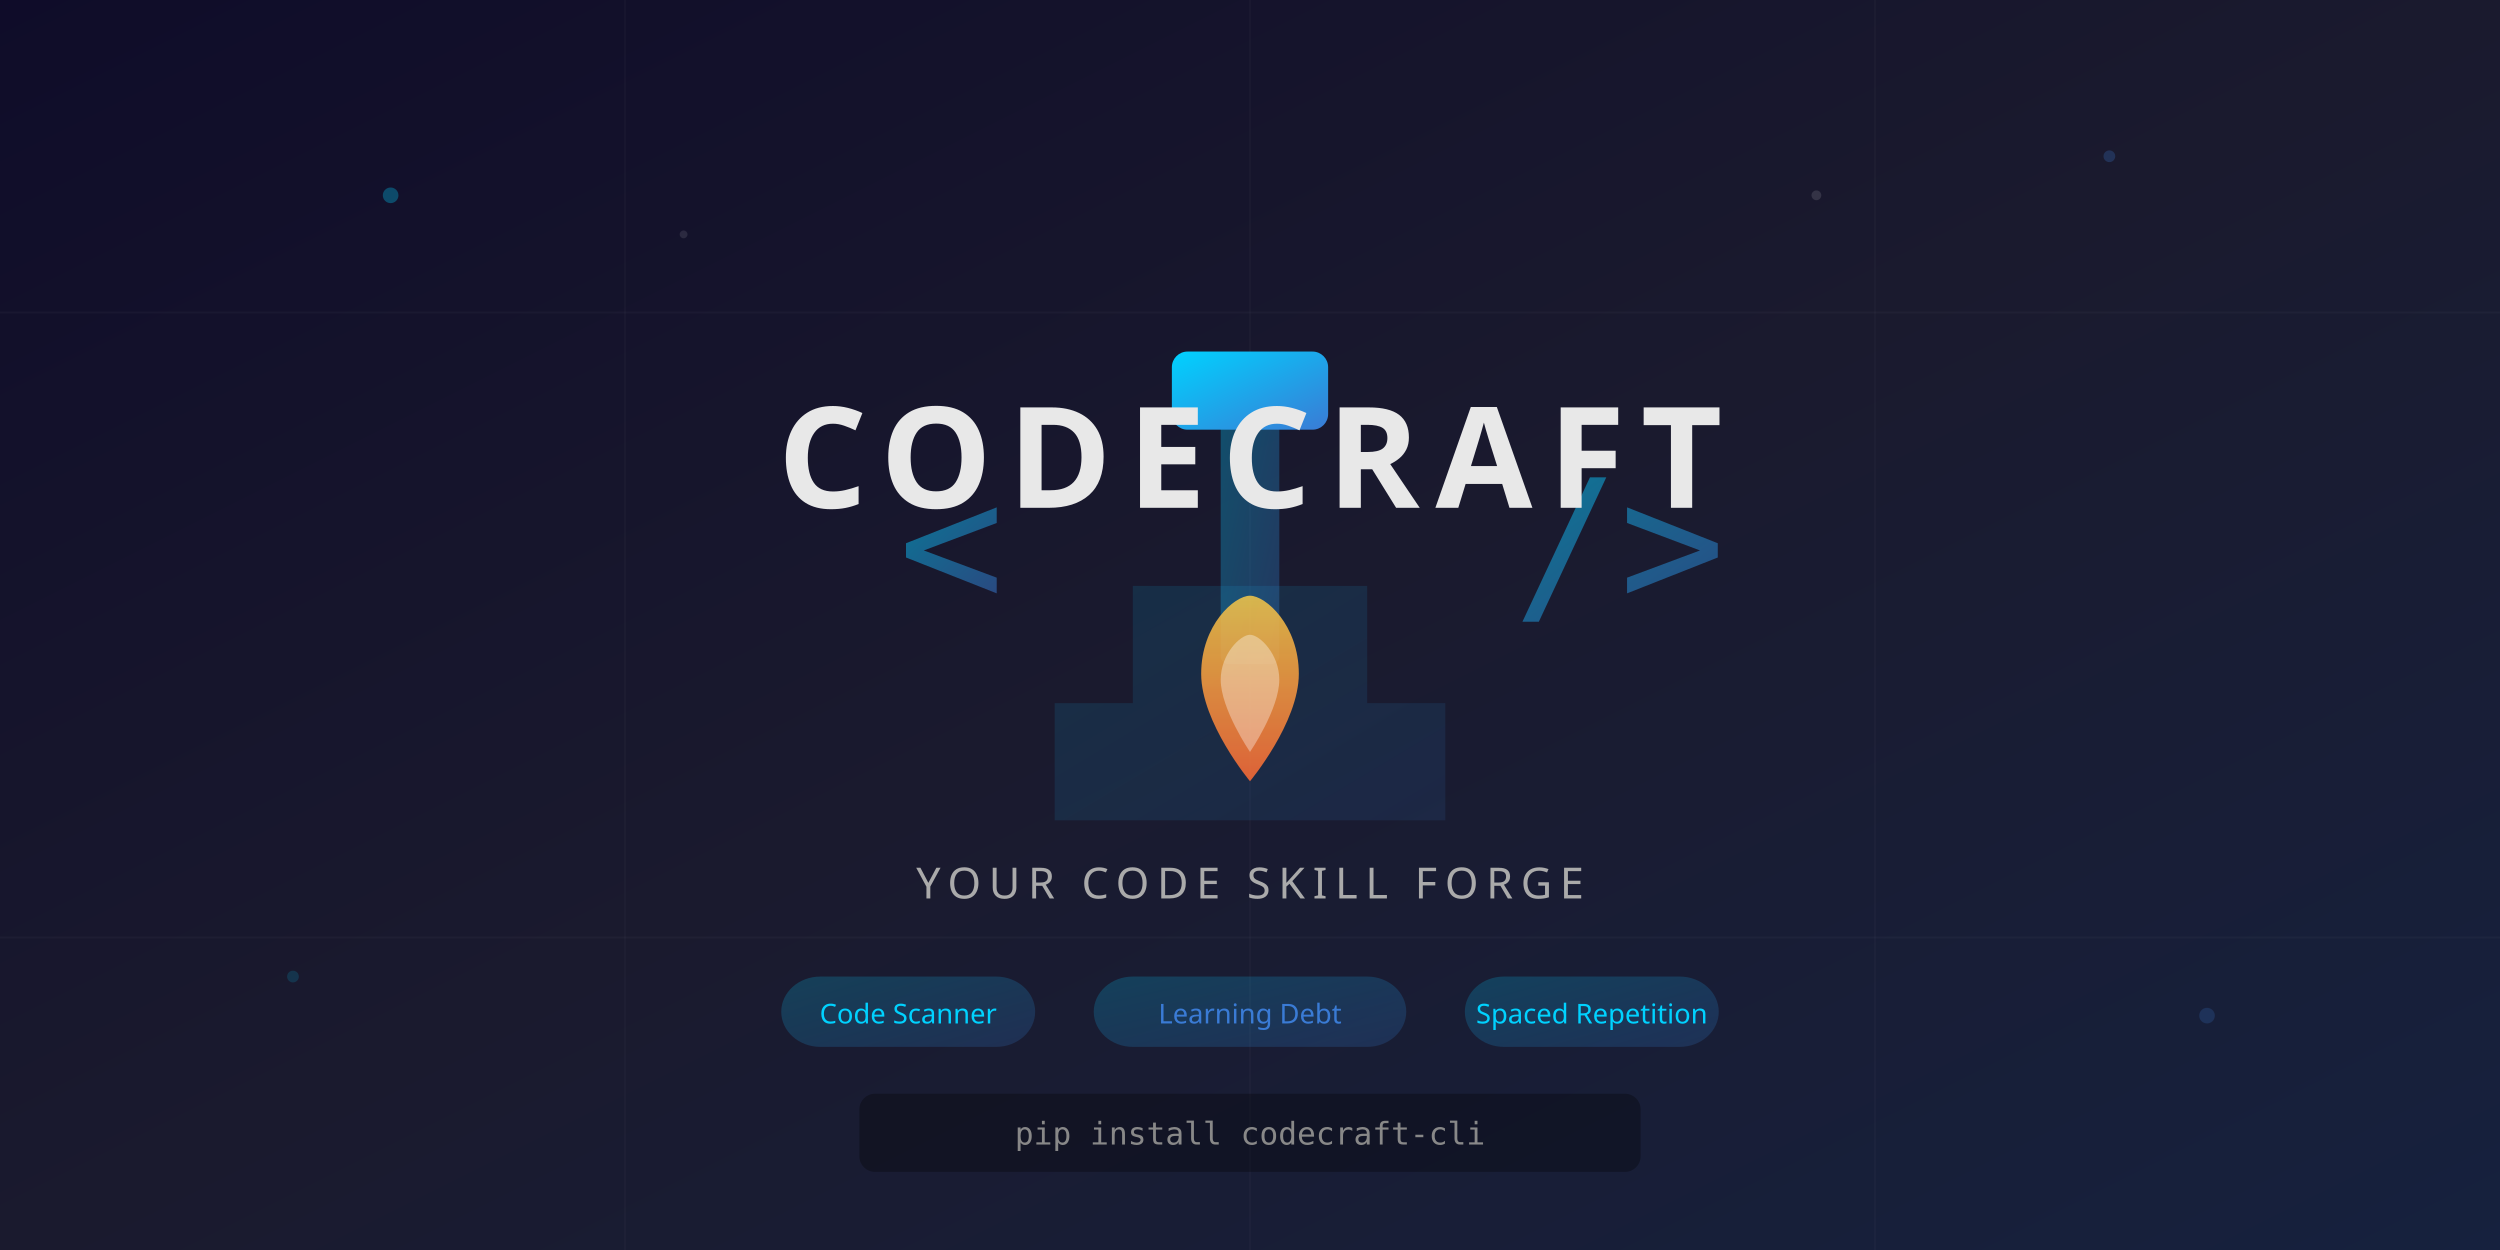
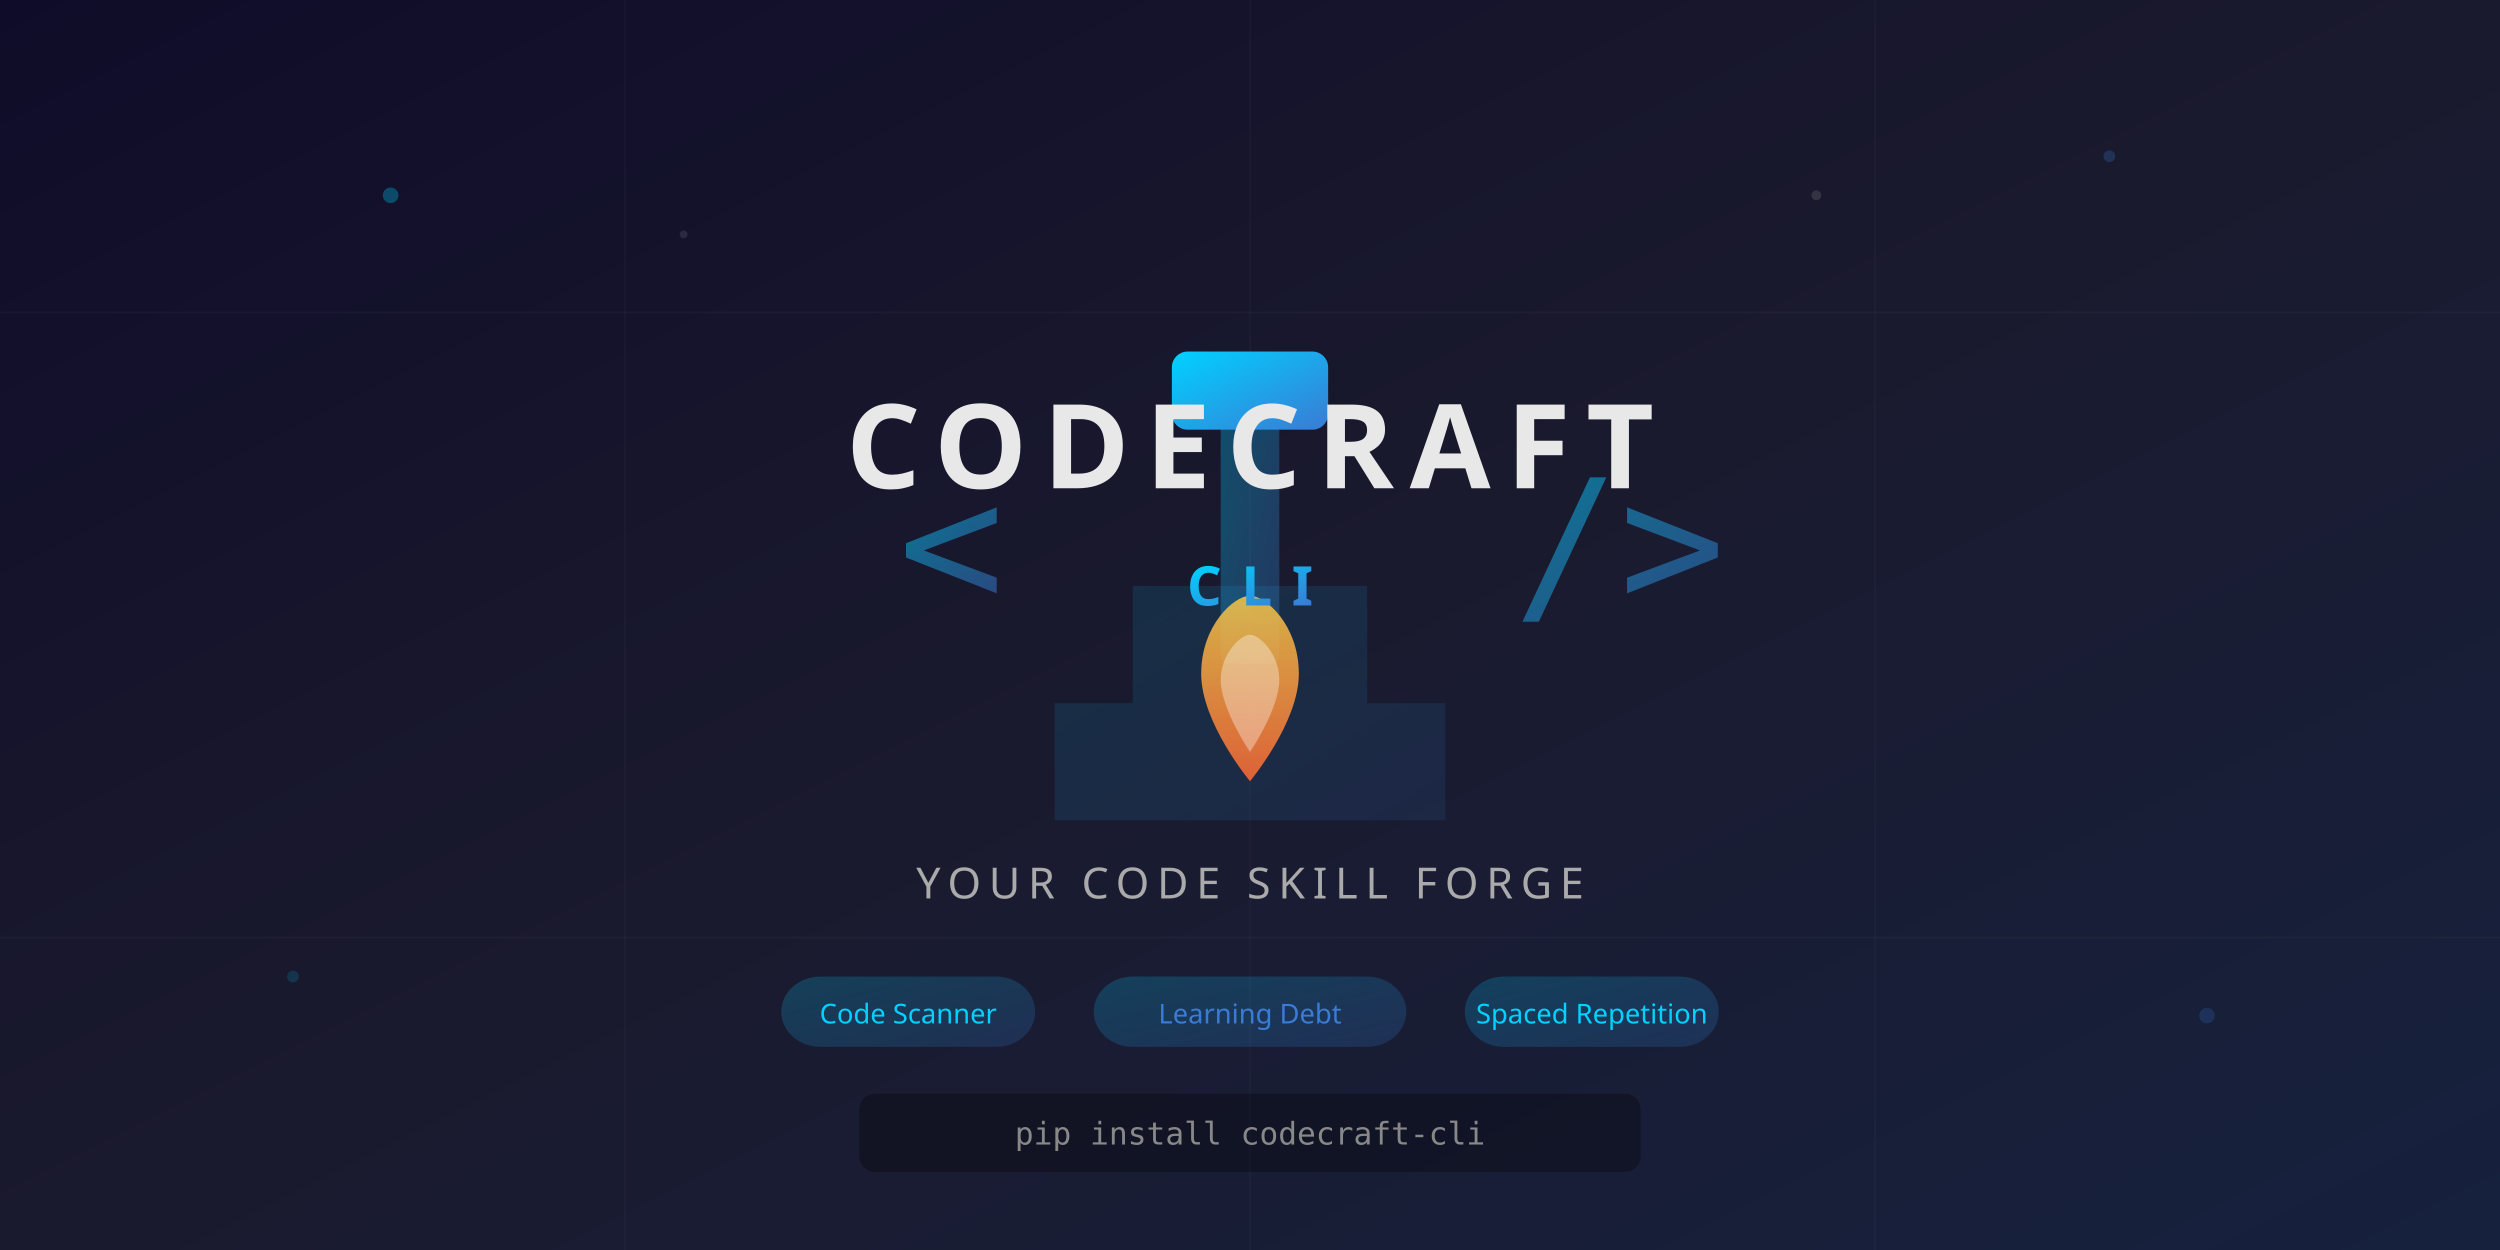
<svg xmlns="http://www.w3.org/2000/svg" viewBox="0 0 1280 640" width="1280" height="640">
  <defs>
    <linearGradient id="bg" x1="0%" y1="0%" x2="100%" y2="100%">
      <stop offset="0%" stop-color="#0f0c29" />
      <stop offset="50%" stop-color="#1a1a2e" />
      <stop offset="100%" stop-color="#16213e" />
    </linearGradient>
    <linearGradient id="accent" x1="0%" y1="0%" x2="100%" y2="100%">
      <stop offset="0%" stop-color="#00d2ff" />
      <stop offset="100%" stop-color="#3a7bd5" />
    </linearGradient>
    <linearGradient id="flame" x1="0%" y1="100%" x2="0%" y2="0%">
      <stop offset="0%" stop-color="#ff6b35" />
      <stop offset="100%" stop-color="#f7c948" />
    </linearGradient>
  </defs>
  <rect width="1280" height="640" fill="url(#bg)" />
  <line x1="0" y1="160" x2="1280" y2="160" stroke="#ffffff" stroke-opacity="0.03" stroke-width="1" />
  <line x1="0" y1="480" x2="1280" y2="480" stroke="#ffffff" stroke-opacity="0.03" stroke-width="1" />
  <line x1="320" y1="0" x2="320" y2="640" stroke="#ffffff" stroke-opacity="0.02" stroke-width="1" />
  <line x1="640" y1="0" x2="640" y2="640" stroke="#ffffff" stroke-opacity="0.02" stroke-width="1" />
  <line x1="960" y1="0" x2="960" y2="640" stroke="#ffffff" stroke-opacity="0.02" stroke-width="1" />
  <path d="M540 420 L540 360 L580 360 L580 300 L700 300 L700 360 L740 360 L740 420 Z" fill="url(#accent)" opacity="0.12" />
  <rect x="625" y="200" width="30" height="140" rx="4" fill="url(#accent)" opacity="0.3" />
  <rect x="600" y="180" width="80" height="40" rx="8" fill="url(#accent)" />
  <text x="460" y="310" font-family="monospace" font-size="90" fill="url(#accent)" opacity="0.5">&lt;</text>
  <text x="775" y="310" font-family="monospace" font-size="90" fill="url(#accent)" opacity="0.5">/&gt;</text>
  <path d="M640 400 C640 400 615 370 615 345 C615 320 632 305 640 305 C648 305 665 320 665 345 C665 370 640 400 640 400Z" fill="url(#flame)" opacity="0.85" />
  <path d="M640 385 C640 385 625 363 625 348 C625 335 635 325 640 325 C645 325 655 335 655 348 C655 363 640 385 640 385Z" fill="#fff" opacity="0.35" />
-   <text x="640" y="260" font-family="sans-serif" font-size="72" font-weight="bold" fill="#e8e8e8" text-anchor="middle" letter-spacing="8">CODECRAFT</text>
+   <text x="640" y="250" font-family="sans-serif" font-size="60" font-weight="bold" fill="#e8e8e8" text-anchor="middle" letter-spacing="8">CODECRAFT</text>
+   <text x="640" y="310" font-family="sans-serif" font-size="28" font-weight="bold" fill="url(#accent)" text-anchor="middle" letter-spacing="10">CLI</text>
  <text x="640" y="460" font-family="sans-serif" font-size="22" fill="#aaa" text-anchor="middle" letter-spacing="4">YOUR CODE SKILL FORGE</text>
  <rect x="400" y="500" rx="20" ry="20" width="130" height="36" fill="url(#accent)" opacity="0.2" />
  <text x="465" y="524" font-family="sans-serif" font-size="14" fill="#00d2ff" text-anchor="middle">Code Scanner</text>
  <rect x="560" y="500" rx="20" ry="20" width="160" height="36" fill="url(#accent)" opacity="0.2" />
  <text x="640" y="524" font-family="sans-serif" font-size="14" fill="#3a7bd5" text-anchor="middle">Learning Debt</text>
  <rect x="750" y="500" rx="20" ry="20" width="130" height="36" fill="url(#accent)" opacity="0.2" />
  <text x="815" y="524" font-family="sans-serif" font-size="14" fill="#00d2ff" text-anchor="middle">Spaced Repetition</text>
  <rect x="440" y="560" rx="8" ry="8" width="400" height="40" fill="#000" opacity="0.3" />
  <text x="640" y="586" font-family="monospace" font-size="16" fill="#888" text-anchor="middle">
    pip install codecraft-cli
  </text>
  <circle cx="200" cy="100" r="4" fill="#00d2ff" opacity="0.3" />
  <circle cx="1080" cy="80" r="3" fill="#3a7bd5" opacity="0.25" />
  <circle cx="150" cy="500" r="3" fill="#00d2ff" opacity="0.15" />
  <circle cx="1130" cy="520" r="4" fill="#3a7bd5" opacity="0.2" />
  <circle cx="350" cy="120" r="2" fill="#fff" opacity="0.1" />
  <circle cx="930" cy="100" r="2.5" fill="#fff" opacity="0.12" />
</svg>
